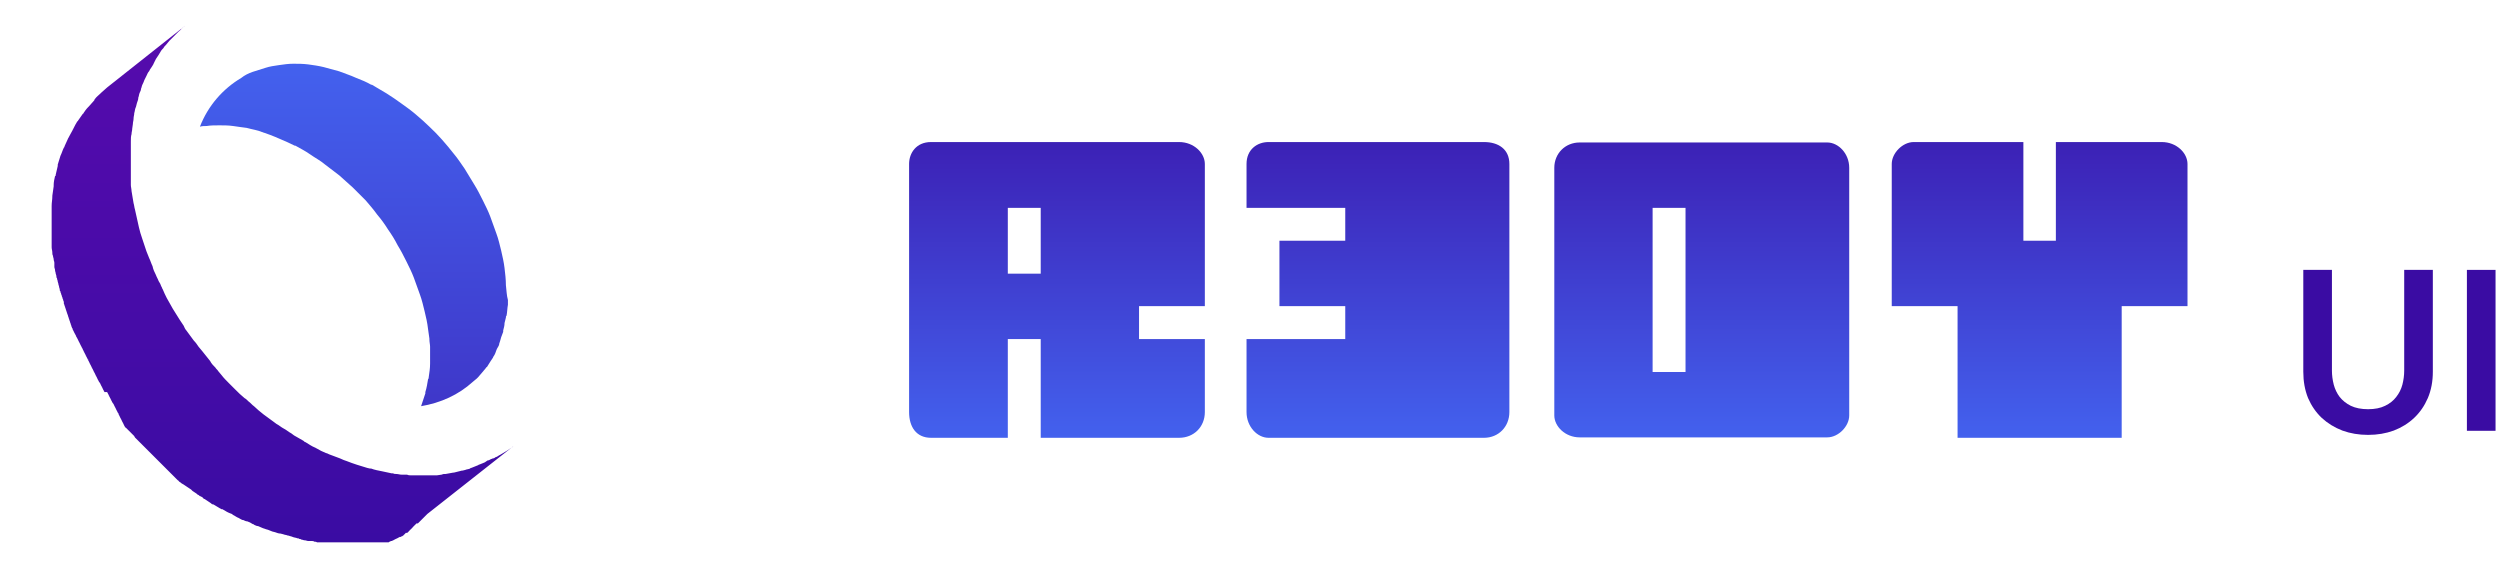
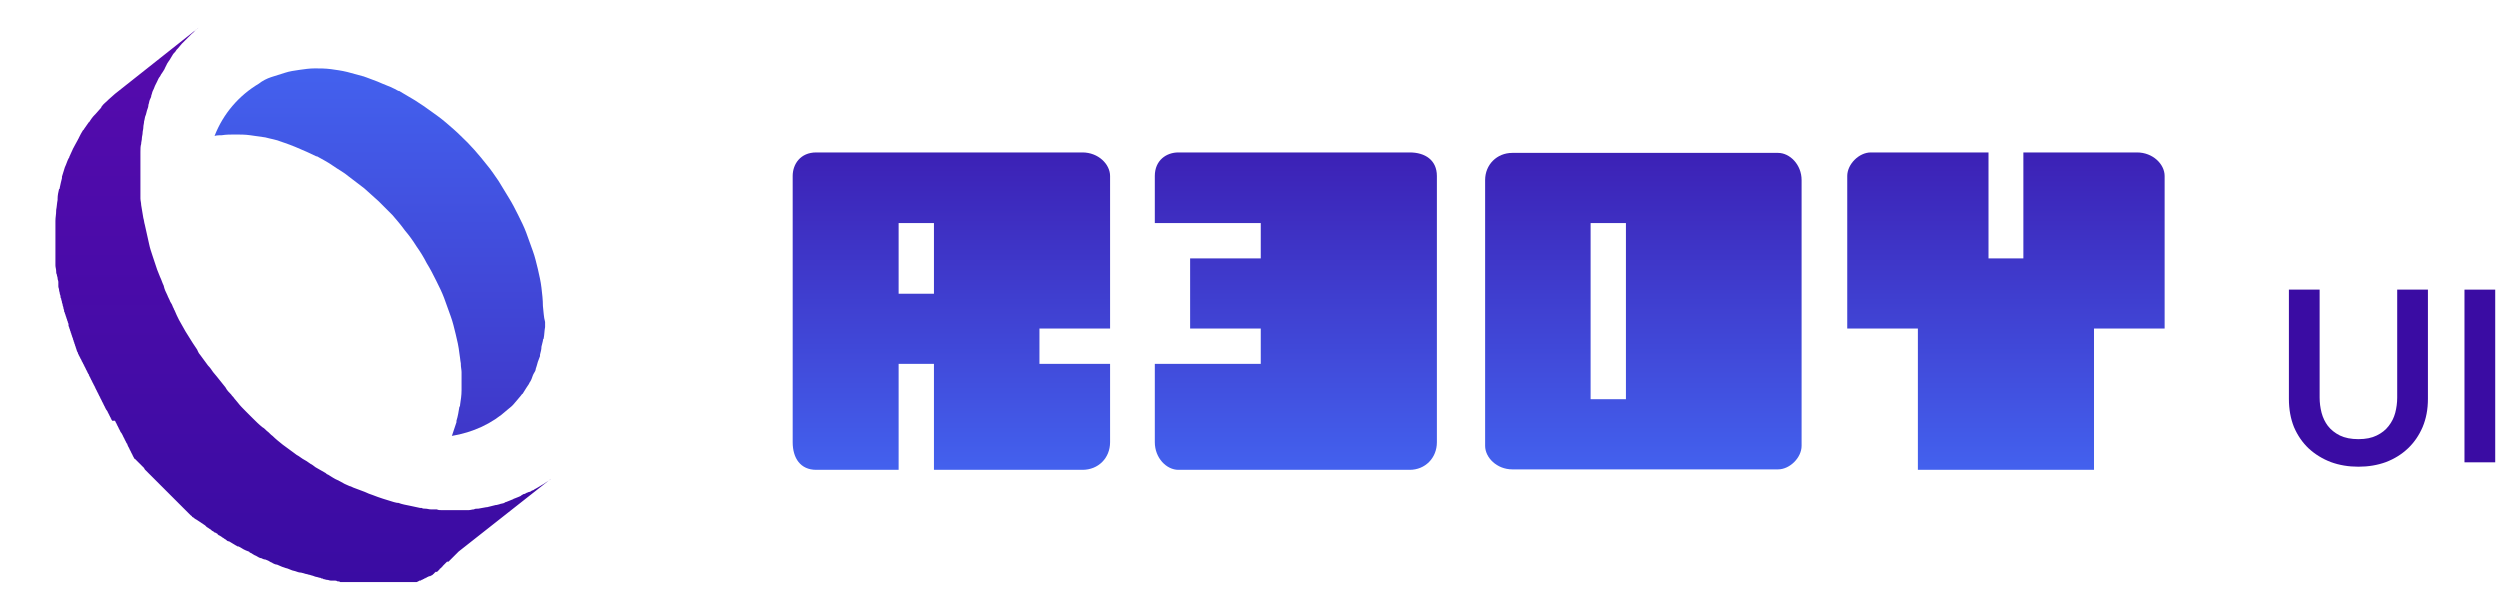
- <svg xmlns="http://www.w3.org/2000/svg" width="176" height="40" viewBox="0 0 176 40" fill="none">
+ <svg xmlns="http://www.w3.org/2000/svg" width="164" height="40" viewBox="0 0 164 40" fill="none">
  <path d="M35.615 20.071C35.615 19.69 35.568 19.261 35.52 18.88C35.472 18.451 35.377 18.07 35.282 17.641C35.186 17.259 35.091 16.83 34.948 16.449C34.805 16.068 34.662 15.639 34.519 15.258C34.376 14.876 34.186 14.495 33.995 14.114C33.804 13.733 33.614 13.351 33.375 12.97C33.137 12.589 32.947 12.255 32.708 11.874C32.47 11.54 32.232 11.159 31.946 10.825C31.421 10.158 30.849 9.491 30.23 8.919C29.944 8.633 29.61 8.347 29.277 8.061C28.943 7.775 28.61 7.537 28.276 7.299C27.942 7.06 27.609 6.822 27.227 6.584C26.894 6.393 26.512 6.155 26.179 5.964C26.179 5.964 26.179 5.964 26.131 5.964C25.798 5.774 25.464 5.631 25.083 5.488C24.988 5.44 24.845 5.392 24.749 5.345C24.511 5.249 24.225 5.154 23.987 5.059C23.939 5.059 23.891 5.011 23.844 5.011C23.51 4.916 23.129 4.82 22.795 4.725C22.414 4.63 22.033 4.582 21.699 4.534C21.318 4.487 20.984 4.487 20.651 4.487C20.317 4.487 19.983 4.534 19.65 4.582C19.316 4.63 18.983 4.677 18.697 4.773C18.411 4.868 18.077 4.963 17.791 5.059C17.505 5.154 17.219 5.297 16.981 5.488C15.694 6.25 14.646 7.442 14.074 8.919C14.217 8.871 14.407 8.871 14.55 8.871C14.836 8.824 15.122 8.824 15.456 8.824C15.742 8.824 16.075 8.824 16.409 8.871C16.742 8.919 17.076 8.967 17.41 9.014C17.743 9.11 18.125 9.157 18.458 9.3C18.506 9.3 18.553 9.348 18.601 9.348C18.887 9.443 19.125 9.539 19.364 9.634C19.459 9.682 19.602 9.729 19.697 9.777C20.031 9.92 20.365 10.063 20.746 10.254C20.746 10.254 20.746 10.254 20.794 10.254C21.127 10.444 21.508 10.635 21.842 10.873C22.176 11.111 22.557 11.302 22.89 11.588C23.224 11.826 23.558 12.112 23.891 12.351C24.225 12.636 24.511 12.922 24.845 13.208C25.13 13.494 25.464 13.828 25.75 14.114C26.036 14.447 26.322 14.781 26.56 15.115C26.846 15.448 27.084 15.782 27.323 16.163C27.561 16.497 27.799 16.878 27.99 17.259C28.228 17.641 28.419 18.022 28.61 18.403C28.8 18.784 28.991 19.166 29.134 19.547C29.277 19.928 29.42 20.357 29.563 20.738C29.706 21.12 29.801 21.549 29.896 21.93C29.992 22.311 30.087 22.74 30.135 23.169C30.182 23.407 30.182 23.598 30.23 23.836V23.884C30.23 24.075 30.278 24.265 30.278 24.408C30.278 24.742 30.278 25.075 30.278 25.409C30.278 25.457 30.278 25.504 30.278 25.6C30.278 25.933 30.23 26.219 30.182 26.553C30.182 26.601 30.182 26.648 30.135 26.696C30.087 26.982 30.039 27.315 29.944 27.601C29.944 27.649 29.944 27.649 29.944 27.697C29.849 27.983 29.753 28.268 29.658 28.555C29.658 28.555 29.658 28.602 29.61 28.602C31.04 28.364 32.279 27.792 33.28 26.886C33.375 26.791 33.471 26.744 33.566 26.648C33.614 26.601 33.614 26.601 33.661 26.553C33.757 26.457 33.852 26.314 33.947 26.219C34.043 26.124 34.09 26.029 34.186 25.933C34.233 25.886 34.233 25.838 34.281 25.838C34.376 25.695 34.424 25.6 34.519 25.457C34.567 25.361 34.662 25.266 34.71 25.171C34.71 25.123 34.758 25.075 34.758 25.075C34.853 24.932 34.901 24.79 34.948 24.646C34.996 24.503 35.091 24.408 35.139 24.265V24.218C35.186 24.075 35.234 23.932 35.282 23.741C35.329 23.598 35.377 23.503 35.425 23.36C35.425 23.312 35.425 23.312 35.425 23.264C35.472 23.074 35.52 22.931 35.52 22.74C35.568 22.597 35.568 22.502 35.615 22.359C35.615 22.311 35.615 22.264 35.663 22.216C35.711 21.978 35.711 21.692 35.758 21.453C35.758 21.406 35.758 21.358 35.758 21.31C35.758 21.263 35.758 21.215 35.758 21.12C35.663 20.786 35.663 20.453 35.615 20.071Z" fill="url(#paint0_linear_65_124)" />
-   <path d="M35.663 31.748C35.568 31.796 35.52 31.843 35.425 31.891C35.329 31.939 35.282 31.986 35.187 32.034C35.139 32.034 35.139 32.081 35.091 32.081C35.044 32.129 34.948 32.177 34.901 32.177C34.853 32.224 34.758 32.272 34.71 32.272C34.662 32.272 34.614 32.32 34.567 32.32C34.472 32.367 34.424 32.415 34.329 32.415C34.281 32.463 34.233 32.463 34.186 32.51C34.138 32.558 34.09 32.558 33.995 32.606C33.9 32.653 33.852 32.653 33.757 32.701C33.709 32.701 33.661 32.749 33.661 32.749C33.566 32.796 33.518 32.796 33.423 32.844C33.328 32.892 33.28 32.892 33.185 32.939C33.137 32.939 33.137 32.939 33.09 32.987C32.994 33.035 32.851 33.035 32.756 33.082C32.708 33.082 32.613 33.13 32.565 33.13H32.518C32.327 33.178 32.136 33.225 31.946 33.273H31.898C31.707 33.321 31.564 33.321 31.374 33.368H31.326C31.231 33.368 31.183 33.368 31.088 33.416C30.992 33.416 30.849 33.464 30.754 33.464C30.706 33.464 30.706 33.464 30.659 33.464C30.564 33.464 30.468 33.464 30.421 33.464C30.325 33.464 30.23 33.464 30.182 33.464C30.135 33.464 30.087 33.464 30.039 33.464C29.944 33.464 29.849 33.464 29.753 33.464C29.706 33.464 29.61 33.464 29.563 33.464C29.515 33.464 29.42 33.464 29.372 33.464C29.277 33.464 29.181 33.464 29.086 33.464C29.038 33.464 28.991 33.464 28.943 33.464C28.848 33.464 28.753 33.464 28.657 33.416C28.562 33.416 28.467 33.416 28.371 33.416C28.324 33.416 28.324 33.416 28.276 33.416C28.133 33.416 28.038 33.368 27.895 33.368C27.799 33.368 27.752 33.368 27.656 33.321C27.656 33.321 27.656 33.321 27.609 33.321C27.609 33.321 27.609 33.321 27.561 33.321C27.323 33.273 27.132 33.225 26.894 33.178C26.655 33.13 26.37 33.082 26.131 32.987C26.131 32.987 26.131 32.987 26.084 32.987C25.988 32.987 25.893 32.939 25.845 32.939C25.369 32.796 24.892 32.653 24.416 32.463C24.273 32.415 24.13 32.367 23.939 32.272C23.796 32.224 23.701 32.177 23.558 32.129C23.415 32.081 23.319 32.034 23.176 31.986C23.081 31.939 22.986 31.891 22.938 31.891C22.7 31.796 22.509 31.7 22.271 31.557C22.223 31.557 22.223 31.509 22.176 31.509C21.937 31.414 21.747 31.271 21.508 31.128C21.461 31.128 21.413 31.081 21.365 31.033C21.127 30.89 20.936 30.795 20.698 30.652C20.651 30.604 20.555 30.556 20.508 30.509C20.317 30.413 20.174 30.27 19.983 30.175C19.793 30.08 19.65 29.937 19.459 29.841C19.411 29.794 19.316 29.746 19.268 29.698C19.03 29.508 18.792 29.365 18.553 29.174C18.315 28.984 18.077 28.793 17.886 28.602C17.743 28.507 17.648 28.364 17.505 28.269C17.41 28.173 17.314 28.078 17.219 28.03C16.981 27.84 16.79 27.649 16.552 27.411C16.409 27.268 16.266 27.125 16.123 26.982C15.932 26.791 15.742 26.601 15.599 26.41C15.503 26.315 15.456 26.219 15.36 26.124C15.313 26.029 15.217 25.981 15.17 25.886C15.027 25.743 14.884 25.6 14.789 25.409C14.598 25.171 14.407 24.933 14.217 24.694C14.121 24.599 14.074 24.504 13.978 24.408C13.883 24.265 13.788 24.122 13.645 23.979C13.454 23.741 13.311 23.503 13.12 23.265C13.025 23.169 12.977 23.026 12.93 22.931C12.835 22.788 12.739 22.645 12.644 22.502C12.501 22.264 12.31 21.978 12.167 21.739C12.024 21.501 11.881 21.215 11.738 20.977C11.643 20.786 11.548 20.596 11.452 20.357C11.405 20.31 11.405 20.214 11.357 20.167C11.309 20.024 11.262 19.928 11.166 19.785C11.119 19.642 11.024 19.5 10.976 19.357C10.88 19.166 10.785 18.975 10.738 18.737C10.642 18.546 10.595 18.356 10.499 18.165C10.452 18.022 10.356 17.831 10.309 17.689C10.213 17.402 10.118 17.117 10.023 16.831C9.927 16.545 9.832 16.259 9.784 16.02C9.689 15.591 9.594 15.163 9.498 14.734C9.451 14.591 9.451 14.448 9.403 14.305C9.355 14.019 9.308 13.733 9.26 13.447C9.26 13.304 9.212 13.161 9.212 13.018C9.212 12.97 9.212 12.923 9.212 12.875C9.212 12.78 9.212 12.732 9.212 12.684C9.212 12.637 9.212 12.589 9.212 12.589C9.212 12.541 9.212 12.494 9.212 12.446C9.212 12.398 9.212 12.303 9.212 12.255C9.212 12.112 9.212 12.017 9.212 11.874C9.212 11.874 9.212 11.874 9.212 11.826C9.212 11.779 9.212 11.731 9.212 11.684C9.212 11.54 9.212 11.35 9.212 11.207C9.212 11.064 9.212 10.921 9.212 10.73C9.212 10.54 9.212 10.349 9.212 10.158C9.212 10.111 9.212 10.015 9.212 9.968C9.212 9.777 9.212 9.586 9.26 9.444C9.26 9.301 9.308 9.205 9.308 9.062C9.308 8.967 9.355 8.824 9.355 8.729C9.355 8.586 9.403 8.49 9.403 8.347C9.403 8.204 9.451 8.109 9.451 7.966C9.498 7.823 9.498 7.68 9.546 7.585C9.594 7.49 9.594 7.394 9.641 7.251C9.689 7.108 9.737 7.013 9.737 6.87C9.784 6.775 9.784 6.632 9.832 6.536C9.88 6.441 9.927 6.346 9.927 6.25C9.975 6.155 9.975 6.06 10.023 5.964C10.07 5.869 10.118 5.774 10.166 5.631C10.213 5.535 10.261 5.44 10.309 5.345C10.356 5.25 10.404 5.107 10.499 5.011C10.547 4.916 10.595 4.821 10.642 4.773C10.69 4.678 10.785 4.582 10.833 4.439C10.88 4.344 10.928 4.249 10.976 4.153C11.024 4.058 11.119 3.963 11.166 3.867C11.214 3.772 11.262 3.724 11.309 3.629C11.357 3.534 11.452 3.439 11.5 3.391C11.548 3.296 11.595 3.248 11.691 3.153C11.786 3.057 11.834 2.962 11.929 2.867C11.977 2.819 12.072 2.724 12.12 2.676C12.215 2.581 12.263 2.533 12.358 2.438C12.406 2.39 12.501 2.295 12.549 2.247C12.644 2.152 12.739 2.104 12.787 2.009C12.882 1.961 12.93 1.866 13.025 1.818L7.544 6.155C7.401 6.298 7.258 6.393 7.115 6.536L7.068 6.584C6.925 6.727 6.782 6.822 6.687 6.965C6.687 6.965 6.639 7.013 6.639 7.061C6.496 7.204 6.401 7.347 6.258 7.49L6.21 7.537C6.067 7.68 5.972 7.823 5.876 7.966C5.876 7.966 5.876 8.014 5.829 8.014C5.733 8.157 5.59 8.347 5.495 8.49C5.495 8.49 5.495 8.538 5.447 8.538C5.352 8.681 5.257 8.872 5.161 9.062C5.161 9.11 5.114 9.11 5.114 9.158C5.018 9.348 4.923 9.491 4.828 9.682C4.828 9.729 4.78 9.729 4.78 9.777C4.685 9.968 4.637 10.111 4.542 10.301C4.542 10.349 4.542 10.349 4.494 10.397C4.399 10.587 4.351 10.778 4.256 10.969C4.208 11.159 4.113 11.398 4.065 11.588C4.065 11.636 4.065 11.636 4.065 11.684C4.018 11.874 3.97 12.065 3.922 12.303C3.922 12.351 3.922 12.398 3.875 12.398C3.827 12.589 3.779 12.827 3.779 13.018C3.779 13.066 3.779 13.066 3.779 13.113C3.732 13.351 3.732 13.542 3.684 13.78V13.828C3.684 14.066 3.636 14.257 3.636 14.495V14.543C3.636 14.781 3.636 15.02 3.636 15.258C3.636 15.306 3.636 15.353 3.636 15.353C3.636 15.591 3.636 15.83 3.636 16.068V16.116C3.636 16.163 3.636 16.163 3.636 16.211C3.636 16.306 3.636 16.449 3.636 16.545C3.636 16.592 3.636 16.64 3.636 16.64C3.636 16.688 3.636 16.688 3.636 16.735C3.636 16.783 3.636 16.831 3.636 16.878C3.636 16.926 3.636 16.974 3.636 17.021C3.636 17.069 3.636 17.117 3.636 17.212C3.636 17.26 3.636 17.307 3.636 17.355V17.402C3.636 17.546 3.684 17.641 3.684 17.784C3.684 17.879 3.684 17.927 3.732 18.022C3.732 18.117 3.779 18.165 3.779 18.26C3.779 18.356 3.827 18.403 3.827 18.499C3.827 18.546 3.827 18.594 3.827 18.642C3.827 18.642 3.827 18.642 3.827 18.689C3.827 18.737 3.827 18.737 3.827 18.785C3.827 18.88 3.875 18.928 3.875 19.023C3.875 19.118 3.922 19.166 3.922 19.261C3.922 19.309 3.97 19.357 3.97 19.452C3.97 19.5 3.97 19.547 4.018 19.595C4.018 19.595 4.018 19.595 4.018 19.642C4.018 19.69 4.065 19.738 4.065 19.833C4.065 19.881 4.113 19.928 4.113 20.024C4.113 20.071 4.161 20.119 4.161 20.214C4.161 20.262 4.208 20.31 4.208 20.405C4.208 20.453 4.208 20.5 4.256 20.5V20.548C4.256 20.596 4.304 20.643 4.304 20.691C4.304 20.739 4.351 20.786 4.351 20.834C4.351 20.882 4.399 20.929 4.399 20.977C4.399 21.025 4.447 21.072 4.447 21.12C4.447 21.168 4.494 21.215 4.494 21.263V21.311V21.358C4.494 21.406 4.542 21.453 4.542 21.501C4.542 21.549 4.59 21.596 4.59 21.644C4.59 21.692 4.637 21.739 4.637 21.787C4.637 21.835 4.685 21.883 4.685 21.93C4.685 21.978 4.732 22.025 4.732 22.073C4.732 22.121 4.732 22.121 4.78 22.168V22.216C4.78 22.264 4.828 22.311 4.828 22.359C4.828 22.407 4.875 22.454 4.875 22.502C4.875 22.55 4.923 22.597 4.923 22.645C4.923 22.693 4.971 22.74 4.971 22.788C4.971 22.836 5.018 22.883 5.018 22.931C5.018 22.979 5.066 23.026 5.066 23.074C5.066 23.074 5.066 23.122 5.114 23.122V23.169C5.114 23.217 5.161 23.265 5.161 23.265C5.161 23.312 5.209 23.36 5.209 23.36C5.209 23.407 5.257 23.455 5.257 23.455C5.257 23.503 5.304 23.55 5.304 23.55L5.352 23.646C5.352 23.694 5.4 23.741 5.4 23.741C5.4 23.789 5.447 23.789 5.447 23.837C5.447 23.884 5.495 23.884 5.495 23.932C5.495 23.979 5.543 23.979 5.543 24.027C5.543 24.075 5.59 24.075 5.59 24.122C5.59 24.17 5.638 24.17 5.638 24.218C5.638 24.265 5.686 24.265 5.686 24.313C5.686 24.361 5.733 24.361 5.733 24.408C5.733 24.456 5.781 24.456 5.781 24.504C5.781 24.504 5.781 24.551 5.829 24.551V24.599C5.829 24.647 5.876 24.647 5.876 24.694C5.876 24.742 5.924 24.742 5.924 24.79C5.924 24.837 5.972 24.837 5.972 24.885C5.972 24.933 6.019 24.933 6.019 24.98C6.019 25.028 6.067 25.028 6.067 25.076C6.067 25.123 6.115 25.123 6.115 25.171C6.115 25.219 6.162 25.219 6.162 25.266C6.162 25.266 6.162 25.314 6.21 25.314C6.21 25.314 6.21 25.314 6.21 25.361C6.21 25.409 6.258 25.409 6.258 25.457C6.258 25.505 6.305 25.505 6.305 25.552C6.305 25.6 6.353 25.6 6.353 25.648C6.353 25.695 6.401 25.695 6.401 25.743C6.401 25.791 6.448 25.791 6.448 25.838C6.448 25.886 6.496 25.886 6.496 25.933C6.496 25.981 6.544 25.981 6.544 26.029C6.544 26.076 6.591 26.076 6.591 26.124C6.591 26.172 6.639 26.172 6.639 26.219C6.639 26.267 6.687 26.267 6.687 26.315C6.687 26.362 6.734 26.362 6.734 26.41C6.734 26.458 6.782 26.458 6.782 26.505C6.782 26.553 6.829 26.553 6.829 26.601C6.829 26.648 6.877 26.648 6.877 26.696C6.877 26.744 6.925 26.744 6.925 26.791C6.925 26.839 6.972 26.839 6.972 26.887L7.02 26.934C7.02 26.982 7.068 26.982 7.068 27.03C7.068 27.077 7.115 27.077 7.115 27.125C7.115 27.173 7.163 27.173 7.163 27.22C7.163 27.268 7.211 27.268 7.211 27.316C7.211 27.363 7.258 27.363 7.258 27.411C7.258 27.459 7.306 27.459 7.306 27.506C7.306 27.554 7.354 27.554 7.354 27.602C7.544 27.602 7.544 27.602 7.544 27.602C7.544 27.649 7.592 27.649 7.592 27.697C7.592 27.744 7.64 27.744 7.64 27.792C7.64 27.84 7.687 27.84 7.687 27.887C7.687 27.935 7.735 27.935 7.735 27.983C7.735 28.03 7.783 28.03 7.783 28.078C7.783 28.126 7.83 28.126 7.83 28.173C7.83 28.221 7.878 28.221 7.878 28.269C7.878 28.316 7.926 28.316 7.926 28.364L7.973 28.412C7.973 28.459 8.021 28.459 8.021 28.507C8.021 28.555 8.069 28.555 8.069 28.602C8.069 28.65 8.116 28.65 8.116 28.698C8.116 28.745 8.164 28.745 8.164 28.793C8.164 28.841 8.212 28.841 8.212 28.888C8.212 28.936 8.259 28.936 8.259 28.984C8.259 29.031 8.307 29.031 8.307 29.079L8.355 29.127C8.355 29.127 8.355 29.127 8.355 29.174C8.355 29.222 8.402 29.222 8.402 29.27C8.402 29.317 8.45 29.317 8.45 29.365C8.45 29.413 8.498 29.413 8.498 29.46C8.498 29.508 8.545 29.508 8.545 29.555C8.545 29.603 8.593 29.603 8.593 29.651C8.593 29.698 8.641 29.698 8.641 29.746C8.641 29.794 8.688 29.794 8.688 29.841C8.688 29.889 8.736 29.889 8.736 29.937C8.736 29.984 8.784 29.984 8.784 30.032C8.784 30.08 8.831 30.08 8.879 30.127C8.926 30.175 8.926 30.175 8.974 30.223C9.022 30.27 9.022 30.27 9.069 30.318C9.117 30.366 9.117 30.366 9.165 30.413C9.212 30.461 9.212 30.461 9.26 30.509C9.308 30.556 9.308 30.556 9.355 30.604C9.403 30.652 9.403 30.652 9.451 30.699C9.451 30.747 9.498 30.747 9.498 30.795C9.546 30.842 9.546 30.842 9.594 30.89C9.641 30.938 9.641 30.938 9.689 30.985C9.737 31.033 9.737 31.033 9.784 31.081C9.832 31.128 9.832 31.128 9.88 31.176C9.927 31.224 9.927 31.224 9.975 31.271C10.023 31.319 10.023 31.319 10.07 31.367L10.118 31.414C10.166 31.462 10.166 31.462 10.213 31.509C10.261 31.557 10.261 31.557 10.309 31.605C10.356 31.652 10.356 31.652 10.404 31.7C10.452 31.748 10.452 31.748 10.499 31.796C10.547 31.843 10.547 31.843 10.595 31.891C10.642 31.939 10.642 31.939 10.69 31.986C10.738 32.034 10.738 32.034 10.785 32.081C10.785 32.081 10.785 32.081 10.833 32.129L10.88 32.177C10.928 32.224 10.928 32.224 10.976 32.272C11.024 32.32 11.024 32.32 11.071 32.367C11.119 32.415 11.119 32.415 11.166 32.463C11.214 32.51 11.214 32.51 11.262 32.558C11.309 32.606 11.309 32.606 11.357 32.653C11.405 32.701 11.405 32.701 11.452 32.749L11.5 32.796L11.548 32.844C11.595 32.892 11.595 32.892 11.643 32.939C11.691 32.987 11.691 32.987 11.738 33.035C11.786 33.082 11.786 33.082 11.834 33.13C11.881 33.178 11.881 33.178 11.929 33.225C11.977 33.273 11.977 33.273 12.024 33.321C12.072 33.368 12.072 33.368 12.12 33.416C12.167 33.464 12.167 33.464 12.215 33.511C12.263 33.559 12.263 33.559 12.31 33.606C12.358 33.654 12.358 33.654 12.406 33.702C12.453 33.749 12.453 33.749 12.501 33.797C12.549 33.845 12.596 33.845 12.596 33.892C12.644 33.94 12.691 33.94 12.739 33.988C12.739 33.988 12.739 33.988 12.787 34.035C12.835 34.035 12.835 34.083 12.882 34.083C12.93 34.131 12.977 34.131 13.025 34.178C13.073 34.226 13.12 34.226 13.168 34.274C13.216 34.321 13.263 34.321 13.311 34.369C13.359 34.417 13.406 34.417 13.454 34.464C13.502 34.512 13.502 34.512 13.549 34.56C13.597 34.607 13.645 34.607 13.692 34.655C13.74 34.703 13.788 34.703 13.835 34.75C13.883 34.798 13.931 34.846 13.978 34.846C14.026 34.893 14.074 34.941 14.121 34.941C14.169 34.941 14.169 34.989 14.217 34.989C14.217 34.989 14.264 34.989 14.264 35.036C14.312 35.084 14.36 35.132 14.407 35.132C14.455 35.179 14.503 35.179 14.55 35.227C14.598 35.275 14.646 35.275 14.693 35.322C14.741 35.37 14.789 35.37 14.836 35.417C14.884 35.465 14.931 35.513 15.027 35.513C15.122 35.56 15.17 35.608 15.265 35.656C15.36 35.703 15.408 35.751 15.503 35.799C15.551 35.799 15.551 35.846 15.599 35.846C15.599 35.846 15.599 35.846 15.646 35.846C15.694 35.846 15.694 35.894 15.742 35.894C15.837 35.942 15.885 35.989 15.98 36.037C16.075 36.085 16.171 36.132 16.314 36.18C16.314 36.18 16.361 36.18 16.361 36.228C16.409 36.228 16.409 36.275 16.457 36.275C16.552 36.323 16.599 36.371 16.695 36.418C16.838 36.466 16.933 36.561 17.076 36.609H17.124C17.219 36.657 17.314 36.704 17.41 36.704C17.553 36.752 17.648 36.8 17.791 36.895C17.839 36.895 17.839 36.895 17.886 36.943C17.982 36.99 18.077 37.038 18.172 37.038C18.315 37.086 18.458 37.181 18.649 37.229C18.744 37.276 18.84 37.276 18.935 37.324C19.03 37.372 19.078 37.372 19.173 37.419C19.221 37.419 19.316 37.467 19.364 37.467C19.507 37.514 19.602 37.562 19.745 37.562C19.793 37.562 19.888 37.61 19.936 37.61C20.031 37.657 20.174 37.657 20.269 37.705C20.269 37.705 20.269 37.705 20.317 37.705C20.412 37.753 20.508 37.753 20.603 37.8C20.698 37.848 20.841 37.848 20.936 37.896C20.984 37.896 21.032 37.896 21.079 37.944C21.127 37.944 21.175 37.944 21.222 37.991C21.318 37.991 21.365 38.039 21.461 38.039C21.556 38.039 21.604 38.086 21.699 38.086C21.747 38.086 21.747 38.086 21.794 38.086C21.794 38.086 21.794 38.086 21.842 38.086C21.89 38.086 21.89 38.086 21.937 38.086C21.985 38.086 22.08 38.086 22.128 38.134C22.176 38.134 22.271 38.134 22.319 38.182C22.366 38.182 22.414 38.182 22.462 38.182C22.509 38.182 22.557 38.182 22.605 38.182C22.652 38.182 22.7 38.182 22.747 38.182C22.795 38.182 22.843 38.182 22.89 38.182C22.938 38.182 22.986 38.182 23.034 38.182C23.034 38.182 23.034 38.182 23.081 38.182C23.129 38.182 23.176 38.182 23.176 38.182C23.224 38.182 23.272 38.182 23.319 38.182C23.367 38.182 23.415 38.182 23.462 38.182C23.51 38.182 23.558 38.182 23.605 38.182C23.653 38.182 23.653 38.182 23.701 38.182C23.748 38.182 23.796 38.182 23.844 38.182C23.891 38.182 23.939 38.182 23.987 38.182C24.034 38.182 24.082 38.182 24.13 38.182C24.177 38.182 24.225 38.182 24.273 38.182C24.32 38.182 24.368 38.182 24.416 38.182C24.463 38.182 24.463 38.182 24.511 38.182C24.558 38.182 24.606 38.182 24.654 38.182C24.701 38.182 24.749 38.182 24.749 38.182C24.797 38.182 24.797 38.182 24.845 38.182C24.892 38.182 24.892 38.182 24.94 38.182C24.988 38.182 24.988 38.182 25.035 38.182C25.083 38.182 25.083 38.182 25.131 38.182C25.178 38.182 25.178 38.182 25.226 38.182C25.273 38.182 25.273 38.182 25.321 38.182C25.369 38.182 25.369 38.182 25.416 38.182C25.464 38.182 25.464 38.182 25.512 38.182C25.559 38.182 25.559 38.182 25.607 38.182C25.655 38.182 25.655 38.182 25.702 38.182C25.75 38.182 25.75 38.182 25.798 38.182C25.845 38.182 25.845 38.182 25.893 38.182C25.941 38.182 25.941 38.182 25.988 38.182C26.036 38.182 26.036 38.182 26.084 38.182C26.131 38.182 26.131 38.182 26.179 38.182C26.179 38.182 26.179 38.182 26.227 38.182H26.274C26.322 38.182 26.322 38.182 26.37 38.182C26.417 38.182 26.417 38.182 26.465 38.182C26.513 38.182 26.513 38.182 26.56 38.182C26.608 38.182 26.608 38.182 26.655 38.182C26.703 38.182 26.703 38.182 26.751 38.182C26.799 38.182 26.799 38.182 26.846 38.182C26.894 38.182 26.894 38.182 26.942 38.182C26.989 38.182 26.989 38.182 27.037 38.182C27.084 38.182 27.084 38.182 27.132 38.182C27.18 38.182 27.18 38.182 27.227 38.182C27.275 38.182 27.275 38.182 27.323 38.182C27.37 38.182 27.37 38.182 27.418 38.134C27.466 38.134 27.466 38.134 27.513 38.086H27.561C27.609 38.086 27.609 38.086 27.656 38.039C27.704 38.039 27.704 38.039 27.752 37.991C27.799 37.991 27.799 37.991 27.847 37.944C27.895 37.944 27.895 37.944 27.942 37.896C27.99 37.896 27.99 37.896 28.038 37.848C28.085 37.848 28.085 37.848 28.133 37.8H28.181C28.228 37.8 28.228 37.8 28.276 37.753C28.324 37.753 28.324 37.753 28.371 37.705C28.371 37.705 28.419 37.705 28.419 37.657C28.419 37.657 28.467 37.657 28.467 37.61C28.467 37.61 28.514 37.61 28.514 37.562C28.514 37.562 28.562 37.562 28.562 37.514H28.61C28.61 37.514 28.61 37.514 28.657 37.514C28.657 37.514 28.705 37.514 28.705 37.467C28.705 37.467 28.753 37.467 28.753 37.419C28.753 37.419 28.8 37.419 28.8 37.372C28.8 37.372 28.848 37.372 28.848 37.324C28.848 37.276 28.895 37.324 28.895 37.276C28.895 37.276 28.943 37.276 28.943 37.229C28.943 37.229 28.991 37.229 28.991 37.181C28.991 37.181 29.038 37.181 29.038 37.133L29.086 37.086L29.134 37.038L29.181 36.99L29.229 36.943L29.277 36.895L29.324 36.847C29.324 36.847 29.324 36.847 29.372 36.847C29.372 36.847 29.372 36.847 29.42 36.847L29.467 36.8L29.515 36.752L29.563 36.704L29.61 36.657L29.658 36.609L29.706 36.561L29.753 36.514L29.801 36.466L29.849 36.418L29.896 36.371L29.944 36.323L29.992 36.275L30.039 36.228L30.087 36.18L36.14 31.414L36.092 31.462C35.949 31.557 35.806 31.652 35.663 31.748Z" fill="url(#paint1_linear_65_124)" />
-   <path d="M84.821 21.554H80.188V23.871H84.821V29.009C84.821 30.049 84.049 30.821 83.009 30.821H73.267V23.871H70.95V30.821H65.544C64.505 30.821 64 30.049 64 29.009V11.544C64 10.772 64.505 10 65.544 10H83.009C84.049 10 84.821 10.772 84.821 11.544V21.554ZM73.267 19.267V14.633H70.95V19.267H73.267Z" fill="url(#paint2_linear_65_124)" />
-   <path d="M89.3 30.821C88.528 30.821 87.756 30.049 87.756 29.009V23.871H90.072H94.706V21.554H90.072V16.95H94.706V14.633H87.756V11.544C87.756 10.505 88.528 10 89.3 10H104.478C105.488 10 106.26 10.505 106.26 11.544V29.009C106.26 30.049 105.488 30.821 104.478 30.821H89.3Z" fill="url(#paint3_linear_65_124)" />
-   <path d="M128.641 10.03C129.413 10.03 130.185 10.802 130.185 11.812V29.247C130.185 30.019 129.413 30.791 128.641 30.791H111.206C110.196 30.791 109.423 30.019 109.423 29.247V11.812C109.423 10.802 110.196 10.03 111.206 10.03H128.641ZM118.661 26.188V14.633H116.344V26.188H118.661Z" fill="url(#paint4_linear_65_124)" />
-   <path d="M154 21.554H149.367V30.821H137.813V21.554H133.179V11.544C133.179 10.772 133.951 10 134.724 10H142.446V16.95H144.733V10H152.188C153.228 10 154 10.772 154 11.544V21.554Z" fill="url(#paint5_linear_65_124)" />
-   <path d="M171.272 26.168C171.272 26.851 171.155 27.469 170.92 28.024C170.685 28.568 170.365 29.032 169.96 29.416C169.555 29.8 169.075 30.099 168.52 30.312C167.965 30.515 167.363 30.616 166.712 30.616C166.061 30.616 165.459 30.515 164.904 30.312C164.349 30.099 163.864 29.8 163.448 29.416C163.043 29.032 162.723 28.568 162.488 28.024C162.264 27.469 162.152 26.851 162.152 26.168V19H164.168V26.088C164.168 26.419 164.211 26.749 164.296 27.08C164.381 27.4 164.52 27.688 164.712 27.944C164.915 28.2 165.176 28.408 165.496 28.568C165.827 28.728 166.232 28.808 166.712 28.808C167.192 28.808 167.592 28.728 167.912 28.568C168.243 28.408 168.504 28.2 168.696 27.944C168.899 27.688 169.043 27.4 169.128 27.08C169.213 26.749 169.256 26.419 169.256 26.088V19H171.272V26.168Z" fill="#3A0CA3" />
-   <path d="M173.67 19H175.686V30.328H173.67V19Z" fill="#3A0CA3" />
+   <path d="M35.663 31.748C35.568 31.796 35.52 31.843 35.425 31.891C35.329 31.939 35.282 31.986 35.187 32.034C35.139 32.034 35.139 32.081 35.091 32.081C35.044 32.129 34.948 32.177 34.901 32.177C34.853 32.224 34.758 32.272 34.71 32.272C34.662 32.272 34.614 32.32 34.567 32.32C34.472 32.367 34.424 32.415 34.329 32.415C34.281 32.463 34.233 32.463 34.186 32.51C34.138 32.558 34.09 32.558 33.995 32.606C33.9 32.653 33.852 32.653 33.757 32.701C33.709 32.701 33.661 32.749 33.661 32.749C33.566 32.796 33.518 32.796 33.423 32.844C33.328 32.892 33.28 32.892 33.185 32.939C33.137 32.939 33.137 32.939 33.09 32.987C32.994 33.035 32.851 33.035 32.756 33.082C32.708 33.082 32.613 33.13 32.565 33.13H32.518C32.327 33.178 32.136 33.225 31.946 33.273H31.898C31.707 33.321 31.564 33.321 31.374 33.368H31.326C31.231 33.368 31.183 33.368 31.088 33.416C30.992 33.416 30.849 33.464 30.754 33.464C30.706 33.464 30.706 33.464 30.659 33.464C30.564 33.464 30.468 33.464 30.421 33.464C30.325 33.464 30.23 33.464 30.182 33.464C30.135 33.464 30.087 33.464 30.039 33.464C29.944 33.464 29.849 33.464 29.753 33.464C29.706 33.464 29.61 33.464 29.563 33.464C29.515 33.464 29.42 33.464 29.372 33.464C29.277 33.464 29.181 33.464 29.086 33.464C29.038 33.464 28.991 33.464 28.943 33.464C28.848 33.464 28.753 33.464 28.657 33.416C28.562 33.416 28.467 33.416 28.371 33.416C28.324 33.416 28.324 33.416 28.276 33.416C28.133 33.416 28.038 33.368 27.895 33.368C27.799 33.368 27.752 33.368 27.656 33.321C27.656 33.321 27.656 33.321 27.609 33.321C27.609 33.321 27.609 33.321 27.561 33.321C27.323 33.273 27.132 33.225 26.894 33.178C26.655 33.13 26.37 33.082 26.131 32.987C26.131 32.987 26.131 32.987 26.084 32.987C25.988 32.987 25.893 32.939 25.845 32.939C25.369 32.796 24.892 32.653 24.416 32.463C24.273 32.415 24.13 32.367 23.939 32.272C23.796 32.224 23.701 32.177 23.558 32.129C23.415 32.081 23.319 32.034 23.176 31.986C23.081 31.939 22.986 31.891 22.938 31.891C22.7 31.796 22.509 31.7 22.271 31.557C22.223 31.557 22.223 31.509 22.176 31.509C21.937 31.414 21.747 31.271 21.508 31.128C21.461 31.128 21.413 31.081 21.365 31.033C21.127 30.89 20.936 30.795 20.698 30.652C20.651 30.604 20.555 30.556 20.508 30.509C20.317 30.413 20.174 30.27 19.983 30.175C19.793 30.08 19.65 29.937 19.459 29.841C19.411 29.794 19.316 29.746 19.268 29.698C19.03 29.508 18.792 29.365 18.553 29.174C18.315 28.984 18.077 28.793 17.886 28.602C17.743 28.507 17.648 28.364 17.505 28.269C17.41 28.173 17.314 28.078 17.219 28.03C16.981 27.84 16.79 27.649 16.552 27.411C16.409 27.268 16.266 27.125 16.123 26.982C15.932 26.791 15.742 26.601 15.599 26.41C15.503 26.315 15.456 26.219 15.36 26.124C15.313 26.029 15.217 25.981 15.17 25.886C15.027 25.743 14.884 25.6 14.789 25.409C14.598 25.171 14.407 24.933 14.217 24.694C14.121 24.599 14.074 24.504 13.978 24.408C13.883 24.265 13.788 24.122 13.645 23.979C13.454 23.741 13.311 23.503 13.12 23.265C13.025 23.169 12.977 23.026 12.93 22.931C12.835 22.788 12.739 22.645 12.644 22.502C12.501 22.264 12.31 21.978 12.167 21.739C12.024 21.501 11.881 21.215 11.738 20.977C11.643 20.786 11.548 20.596 11.452 20.357C11.405 20.31 11.405 20.214 11.357 20.167C11.309 20.024 11.262 19.928 11.166 19.785C11.119 19.642 11.024 19.5 10.976 19.357C10.88 19.166 10.785 18.975 10.738 18.737C10.642 18.546 10.595 18.356 10.499 18.165C10.452 18.022 10.356 17.831 10.309 17.689C10.213 17.402 10.118 17.117 10.023 16.831C9.927 16.545 9.832 16.259 9.784 16.02C9.689 15.591 9.594 15.163 9.498 14.734C9.451 14.591 9.451 14.448 9.403 14.305C9.355 14.019 9.308 13.733 9.26 13.447C9.26 13.304 9.212 13.161 9.212 13.018C9.212 12.97 9.212 12.923 9.212 12.875C9.212 12.78 9.212 12.732 9.212 12.684C9.212 12.637 9.212 12.589 9.212 12.589C9.212 12.541 9.212 12.494 9.212 12.446C9.212 12.398 9.212 12.303 9.212 12.255C9.212 12.112 9.212 12.017 9.212 11.874C9.212 11.874 9.212 11.874 9.212 11.826C9.212 11.779 9.212 11.731 9.212 11.684C9.212 11.54 9.212 11.35 9.212 11.207C9.212 11.064 9.212 10.921 9.212 10.73C9.212 10.54 9.212 10.349 9.212 10.158C9.212 10.111 9.212 10.015 9.212 9.968C9.212 9.777 9.212 9.586 9.26 9.444C9.26 9.301 9.308 9.205 9.308 9.062C9.308 8.967 9.355 8.824 9.355 8.729C9.355 8.586 9.403 8.49 9.403 8.347C9.403 8.204 9.451 8.109 9.451 7.966C9.498 7.823 9.498 7.68 9.546 7.585C9.594 7.49 9.594 7.394 9.641 7.251C9.689 7.108 9.737 7.013 9.737 6.87C9.784 6.775 9.784 6.632 9.832 6.536C9.88 6.441 9.927 6.346 9.927 6.25C9.975 6.155 9.975 6.06 10.023 5.964C10.07 5.869 10.118 5.774 10.166 5.631C10.213 5.535 10.261 5.44 10.309 5.345C10.356 5.25 10.404 5.107 10.499 5.011C10.547 4.916 10.595 4.821 10.642 4.773C10.69 4.678 10.785 4.582 10.833 4.439C10.88 4.344 10.928 4.249 10.976 4.153C11.024 4.058 11.119 3.963 11.166 3.867C11.214 3.772 11.262 3.724 11.309 3.629C11.357 3.534 11.452 3.439 11.5 3.391C11.548 3.296 11.595 3.248 11.691 3.153C11.786 3.057 11.834 2.962 11.929 2.867C11.977 2.819 12.072 2.724 12.12 2.676C12.215 2.581 12.263 2.533 12.358 2.438C12.406 2.39 12.501 2.295 12.549 2.247C12.644 2.152 12.739 2.104 12.787 2.009C12.882 1.961 12.93 1.866 13.025 1.818L7.544 6.155C7.401 6.298 7.258 6.393 7.115 6.536L7.068 6.584C6.925 6.727 6.782 6.822 6.687 6.965C6.687 6.965 6.639 7.013 6.639 7.061C6.496 7.204 6.401 7.347 6.258 7.49L6.21 7.537C6.067 7.68 5.972 7.823 5.876 7.966C5.876 7.966 5.876 8.014 5.829 8.014C5.733 8.157 5.59 8.347 5.495 8.49C5.495 8.49 5.495 8.538 5.447 8.538C5.352 8.681 5.257 8.872 5.161 9.062C5.161 9.11 5.114 9.11 5.114 9.158C5.018 9.348 4.923 9.491 4.828 9.682C4.828 9.729 4.78 9.729 4.78 9.777C4.685 9.968 4.637 10.111 4.542 10.301C4.542 10.349 4.542 10.349 4.494 10.397C4.399 10.587 4.351 10.778 4.256 10.969C4.208 11.159 4.113 11.398 4.065 11.588C4.065 11.636 4.065 11.636 4.065 11.684C4.018 11.874 3.97 12.065 3.922 12.303C3.922 12.351 3.922 12.398 3.875 12.398C3.827 12.589 3.779 12.827 3.779 13.018C3.779 13.066 3.779 13.066 3.779 13.113C3.732 13.351 3.732 13.542 3.684 13.78V13.828C3.684 14.066 3.636 14.257 3.636 14.495V14.543C3.636 14.781 3.636 15.02 3.636 15.258C3.636 15.306 3.636 15.353 3.636 15.353C3.636 15.591 3.636 15.83 3.636 16.068V16.116C3.636 16.163 3.636 16.163 3.636 16.211C3.636 16.306 3.636 16.449 3.636 16.545C3.636 16.592 3.636 16.64 3.636 16.64C3.636 16.688 3.636 16.688 3.636 16.735C3.636 16.783 3.636 16.831 3.636 16.878C3.636 16.926 3.636 16.974 3.636 17.021C3.636 17.069 3.636 17.117 3.636 17.212C3.636 17.26 3.636 17.307 3.636 17.355V17.402C3.636 17.546 3.684 17.641 3.684 17.784C3.684 17.879 3.684 17.927 3.732 18.022C3.732 18.117 3.779 18.165 3.779 18.26C3.779 18.356 3.827 18.403 3.827 18.499C3.827 18.546 3.827 18.594 3.827 18.642C3.827 18.642 3.827 18.642 3.827 18.689C3.827 18.737 3.827 18.737 3.827 18.785C3.827 18.88 3.875 18.928 3.875 19.023C3.875 19.118 3.922 19.166 3.922 19.261C3.922 19.309 3.97 19.357 3.97 19.452C3.97 19.5 3.97 19.547 4.018 19.595C4.018 19.595 4.018 19.595 4.018 19.642C4.018 19.69 4.065 19.738 4.065 19.833C4.065 19.881 4.113 19.928 4.113 20.024C4.113 20.071 4.161 20.119 4.161 20.214C4.161 20.262 4.208 20.31 4.208 20.405C4.208 20.453 4.208 20.5 4.256 20.5V20.548C4.256 20.596 4.304 20.643 4.304 20.691C4.304 20.739 4.351 20.786 4.351 20.834C4.351 20.882 4.399 20.929 4.399 20.977C4.399 21.025 4.447 21.072 4.447 21.12C4.447 21.168 4.494 21.215 4.494 21.263V21.311V21.358C4.494 21.406 4.542 21.453 4.542 21.501C4.542 21.549 4.59 21.596 4.59 21.644C4.59 21.692 4.637 21.739 4.637 21.787C4.637 21.835 4.685 21.883 4.685 21.93C4.685 21.978 4.732 22.025 4.732 22.073C4.732 22.121 4.732 22.121 4.78 22.168V22.216C4.78 22.264 4.828 22.311 4.828 22.359C4.828 22.407 4.875 22.454 4.875 22.502C4.875 22.55 4.923 22.597 4.923 22.645C4.923 22.693 4.971 22.74 4.971 22.788C4.971 22.836 5.018 22.883 5.018 22.931C5.018 22.979 5.066 23.026 5.066 23.074C5.066 23.074 5.066 23.122 5.114 23.122V23.169C5.114 23.217 5.161 23.265 5.161 23.265C5.161 23.312 5.209 23.36 5.209 23.36C5.209 23.407 5.257 23.455 5.257 23.455C5.257 23.503 5.304 23.55 5.304 23.55L5.352 23.646C5.352 23.694 5.4 23.741 5.4 23.741C5.4 23.789 5.447 23.789 5.447 23.837C5.447 23.884 5.495 23.884 5.495 23.932C5.495 23.979 5.543 23.979 5.543 24.027C5.543 24.075 5.59 24.075 5.59 24.122C5.59 24.17 5.638 24.17 5.638 24.218C5.638 24.265 5.686 24.265 5.686 24.313C5.686 24.361 5.733 24.361 5.733 24.408C5.733 24.456 5.781 24.456 5.781 24.504C5.781 24.504 5.781 24.551 5.829 24.551V24.599C5.829 24.647 5.876 24.647 5.876 24.694C5.876 24.742 5.924 24.742 5.924 24.79C5.924 24.837 5.972 24.837 5.972 24.885C5.972 24.933 6.019 24.933 6.019 24.98C6.019 25.028 6.067 25.028 6.067 25.076C6.067 25.123 6.115 25.123 6.115 25.171C6.115 25.219 6.162 25.219 6.162 25.266C6.162 25.266 6.162 25.314 6.21 25.314C6.21 25.314 6.21 25.314 6.21 25.361C6.21 25.409 6.258 25.409 6.258 25.457C6.258 25.505 6.305 25.505 6.305 25.552C6.305 25.6 6.353 25.6 6.353 25.648C6.353 25.695 6.401 25.695 6.401 25.743C6.401 25.791 6.448 25.791 6.448 25.838C6.448 25.886 6.496 25.886 6.496 25.933C6.496 25.981 6.544 25.981 6.544 26.029C6.544 26.076 6.591 26.076 6.591 26.124C6.591 26.172 6.639 26.172 6.639 26.219C6.639 26.267 6.687 26.267 6.687 26.315C6.687 26.362 6.734 26.362 6.734 26.41C6.734 26.458 6.782 26.458 6.782 26.505C6.782 26.553 6.829 26.553 6.829 26.601C6.829 26.648 6.877 26.648 6.877 26.696C6.877 26.744 6.925 26.744 6.925 26.791C6.925 26.839 6.972 26.839 6.972 26.887L7.02 26.934C7.02 26.982 7.068 26.982 7.068 27.03C7.068 27.077 7.115 27.077 7.115 27.125C7.115 27.173 7.163 27.173 7.163 27.22C7.163 27.268 7.211 27.268 7.211 27.316C7.211 27.363 7.258 27.363 7.258 27.411C7.258 27.459 7.306 27.459 7.306 27.506C7.306 27.554 7.354 27.554 7.354 27.602C7.544 27.602 7.544 27.602 7.544 27.602C7.544 27.649 7.592 27.649 7.592 27.697C7.592 27.744 7.64 27.744 7.64 27.792C7.64 27.84 7.687 27.84 7.687 27.887C7.687 27.935 7.735 27.935 7.735 27.983C7.735 28.03 7.783 28.03 7.783 28.078C7.783 28.126 7.83 28.126 7.83 28.173C7.83 28.221 7.878 28.221 7.878 28.269C7.878 28.316 7.926 28.316 7.926 28.364L7.973 28.412C7.973 28.459 8.021 28.459 8.021 28.507C8.021 28.555 8.069 28.555 8.069 28.602C8.069 28.65 8.116 28.65 8.116 28.698C8.116 28.745 8.164 28.745 8.164 28.793C8.164 28.841 8.212 28.841 8.212 28.888C8.212 28.936 8.259 28.936 8.259 28.984C8.259 29.031 8.307 29.031 8.307 29.079L8.355 29.127C8.355 29.127 8.355 29.127 8.355 29.174C8.355 29.222 8.402 29.222 8.402 29.27C8.402 29.317 8.45 29.317 8.45 29.365C8.45 29.413 8.498 29.413 8.498 29.46C8.498 29.508 8.545 29.508 8.545 29.555C8.545 29.603 8.593 29.603 8.593 29.651C8.593 29.698 8.641 29.698 8.641 29.746C8.641 29.794 8.688 29.794 8.688 29.841C8.688 29.889 8.736 29.889 8.736 29.937C8.736 29.984 8.784 29.984 8.784 30.032C8.784 30.08 8.831 30.08 8.879 30.127C8.926 30.175 8.926 30.175 8.974 30.223C9.022 30.27 9.022 30.27 9.069 30.318C9.117 30.366 9.117 30.366 9.165 30.413C9.212 30.461 9.212 30.461 9.26 30.509C9.308 30.556 9.308 30.556 9.355 30.604C9.403 30.652 9.403 30.652 9.451 30.699C9.451 30.747 9.498 30.747 9.498 30.795C9.546 30.842 9.546 30.842 9.594 30.89C9.641 30.938 9.641 30.938 9.689 30.985C9.737 31.033 9.737 31.033 9.784 31.081C9.832 31.128 9.832 31.128 9.88 31.176C9.927 31.224 9.927 31.224 9.975 31.271C10.023 31.319 10.023 31.319 10.07 31.366L10.118 31.414C10.166 31.462 10.166 31.462 10.213 31.509C10.261 31.557 10.261 31.557 10.309 31.605C10.356 31.652 10.356 31.652 10.404 31.7C10.452 31.748 10.452 31.748 10.499 31.796C10.547 31.843 10.547 31.843 10.595 31.891C10.642 31.939 10.642 31.939 10.69 31.986C10.738 32.034 10.738 32.034 10.785 32.081C10.785 32.081 10.785 32.081 10.833 32.129L10.88 32.177C10.928 32.224 10.928 32.224 10.976 32.272C11.024 32.32 11.024 32.32 11.071 32.367C11.119 32.415 11.119 32.415 11.166 32.463C11.214 32.51 11.214 32.51 11.262 32.558C11.309 32.606 11.309 32.606 11.357 32.653C11.405 32.701 11.405 32.701 11.452 32.749L11.5 32.796L11.548 32.844C11.595 32.892 11.595 32.892 11.643 32.939C11.691 32.987 11.691 32.987 11.738 33.035C11.786 33.082 11.786 33.082 11.834 33.13C11.881 33.178 11.881 33.178 11.929 33.225C11.977 33.273 11.977 33.273 12.024 33.321C12.072 33.368 12.072 33.368 12.12 33.416C12.167 33.464 12.167 33.464 12.215 33.511C12.263 33.559 12.263 33.559 12.31 33.606C12.358 33.654 12.358 33.654 12.406 33.702C12.453 33.749 12.453 33.749 12.501 33.797C12.549 33.845 12.596 33.845 12.596 33.892C12.644 33.94 12.691 33.94 12.739 33.988C12.739 33.988 12.739 33.988 12.787 34.035C12.835 34.035 12.835 34.083 12.882 34.083C12.93 34.131 12.977 34.131 13.025 34.178C13.073 34.226 13.12 34.226 13.168 34.274C13.216 34.321 13.263 34.321 13.311 34.369C13.359 34.417 13.406 34.417 13.454 34.464C13.502 34.512 13.502 34.512 13.549 34.56C13.597 34.607 13.645 34.607 13.692 34.655C13.74 34.703 13.788 34.703 13.835 34.75C13.883 34.798 13.931 34.846 13.978 34.846C14.026 34.893 14.074 34.941 14.121 34.941C14.169 34.941 14.169 34.989 14.217 34.989C14.217 34.989 14.264 34.989 14.264 35.036C14.312 35.084 14.36 35.132 14.407 35.132C14.455 35.179 14.503 35.179 14.55 35.227C14.598 35.275 14.646 35.275 14.693 35.322C14.741 35.37 14.789 35.37 14.836 35.417C14.884 35.465 14.931 35.513 15.027 35.513C15.122 35.56 15.17 35.608 15.265 35.656C15.36 35.703 15.408 35.751 15.503 35.799C15.551 35.799 15.551 35.846 15.599 35.846C15.599 35.846 15.599 35.846 15.646 35.846C15.694 35.846 15.694 35.894 15.742 35.894C15.837 35.942 15.885 35.989 15.98 36.037C16.075 36.085 16.171 36.132 16.314 36.18C16.314 36.18 16.361 36.18 16.361 36.228C16.409 36.228 16.409 36.275 16.457 36.275C16.552 36.323 16.599 36.371 16.695 36.418C16.838 36.466 16.933 36.561 17.076 36.609H17.124C17.219 36.657 17.314 36.704 17.41 36.704C17.553 36.752 17.648 36.8 17.791 36.895C17.839 36.895 17.839 36.895 17.886 36.943C17.982 36.99 18.077 37.038 18.172 37.038C18.315 37.086 18.458 37.181 18.649 37.229C18.744 37.276 18.84 37.276 18.935 37.324C19.03 37.372 19.078 37.372 19.173 37.419C19.221 37.419 19.316 37.467 19.364 37.467C19.507 37.514 19.602 37.562 19.745 37.562C19.793 37.562 19.888 37.61 19.936 37.61C20.031 37.657 20.174 37.657 20.269 37.705C20.269 37.705 20.269 37.705 20.317 37.705C20.412 37.753 20.508 37.753 20.603 37.8C20.698 37.848 20.841 37.848 20.936 37.896C20.984 37.896 21.032 37.896 21.079 37.944C21.127 37.944 21.175 37.944 21.222 37.991C21.318 37.991 21.365 38.039 21.461 38.039C21.556 38.039 21.604 38.086 21.699 38.086C21.747 38.086 21.747 38.086 21.794 38.086C21.794 38.086 21.794 38.086 21.842 38.086C21.89 38.086 21.89 38.086 21.937 38.086C21.985 38.086 22.08 38.086 22.128 38.134C22.176 38.134 22.271 38.134 22.319 38.182C22.366 38.182 22.414 38.182 22.462 38.182C22.509 38.182 22.557 38.182 22.605 38.182C22.652 38.182 22.7 38.182 22.747 38.182C22.795 38.182 22.843 38.182 22.89 38.182C22.938 38.182 22.986 38.182 23.034 38.182C23.034 38.182 23.034 38.182 23.081 38.182C23.129 38.182 23.176 38.182 23.176 38.182C23.224 38.182 23.272 38.182 23.319 38.182C23.367 38.182 23.415 38.182 23.462 38.182C23.51 38.182 23.558 38.182 23.605 38.182C23.653 38.182 23.653 38.182 23.701 38.182C23.748 38.182 23.796 38.182 23.844 38.182C23.891 38.182 23.939 38.182 23.987 38.182C24.034 38.182 24.082 38.182 24.13 38.182C24.177 38.182 24.225 38.182 24.273 38.182C24.32 38.182 24.368 38.182 24.416 38.182C24.463 38.182 24.463 38.182 24.511 38.182C24.559 38.182 24.606 38.182 24.654 38.182C24.701 38.182 24.749 38.182 24.749 38.182C24.797 38.182 24.797 38.182 24.845 38.182C24.892 38.182 24.892 38.182 24.94 38.182C24.988 38.182 24.988 38.182 25.035 38.182C25.083 38.182 25.083 38.182 25.131 38.182C25.178 38.182 25.178 38.182 25.226 38.182C25.273 38.182 25.273 38.182 25.321 38.182C25.369 38.182 25.369 38.182 25.416 38.182C25.464 38.182 25.464 38.182 25.512 38.182C25.559 38.182 25.559 38.182 25.607 38.182C25.655 38.182 25.655 38.182 25.702 38.182C25.75 38.182 25.75 38.182 25.798 38.182C25.845 38.182 25.845 38.182 25.893 38.182C25.941 38.182 25.941 38.182 25.988 38.182C26.036 38.182 26.036 38.182 26.084 38.182C26.131 38.182 26.131 38.182 26.179 38.182C26.179 38.182 26.179 38.182 26.227 38.182H26.274C26.322 38.182 26.322 38.182 26.37 38.182C26.417 38.182 26.417 38.182 26.465 38.182C26.513 38.182 26.513 38.182 26.56 38.182C26.608 38.182 26.608 38.182 26.655 38.182C26.703 38.182 26.703 38.182 26.751 38.182C26.799 38.182 26.799 38.182 26.846 38.182C26.894 38.182 26.894 38.182 26.942 38.182C26.989 38.182 26.989 38.182 27.037 38.182C27.084 38.182 27.084 38.182 27.132 38.182C27.18 38.182 27.18 38.182 27.227 38.182C27.275 38.182 27.275 38.182 27.323 38.182C27.37 38.182 27.37 38.182 27.418 38.134C27.466 38.134 27.466 38.134 27.513 38.086H27.561C27.609 38.086 27.609 38.086 27.656 38.039C27.704 38.039 27.704 38.039 27.752 37.991C27.799 37.991 27.799 37.991 27.847 37.944C27.895 37.944 27.895 37.944 27.942 37.896C27.99 37.896 27.99 37.896 28.038 37.848C28.085 37.848 28.085 37.848 28.133 37.8H28.181C28.228 37.8 28.228 37.8 28.276 37.753C28.324 37.753 28.324 37.753 28.371 37.705C28.371 37.705 28.419 37.705 28.419 37.657C28.419 37.657 28.467 37.657 28.467 37.61C28.467 37.61 28.514 37.61 28.514 37.562C28.514 37.562 28.562 37.562 28.562 37.514H28.61C28.61 37.514 28.61 37.514 28.657 37.514C28.657 37.514 28.705 37.514 28.705 37.467C28.705 37.467 28.753 37.467 28.753 37.419C28.753 37.419 28.8 37.419 28.8 37.372C28.8 37.372 28.848 37.372 28.848 37.324C28.848 37.276 28.895 37.324 28.895 37.276C28.895 37.276 28.943 37.276 28.943 37.229C28.943 37.229 28.991 37.229 28.991 37.181C28.991 37.181 29.038 37.181 29.038 37.133L29.086 37.086L29.134 37.038L29.181 36.99L29.229 36.943L29.277 36.895L29.324 36.847C29.324 36.847 29.324 36.847 29.372 36.847C29.372 36.847 29.372 36.847 29.42 36.847L29.467 36.8L29.515 36.752L29.563 36.704L29.61 36.657L29.658 36.609L29.706 36.561L29.753 36.514L29.801 36.466L29.849 36.418L29.896 36.371L29.944 36.323L29.992 36.275L30.039 36.228L30.087 36.18L36.14 31.414L36.092 31.462C35.949 31.557 35.806 31.652 35.663 31.748Z" fill="url(#paint1_linear_65_124)" />
+   <path d="M72.821 21.554H68.188V23.871H72.821V29.009C72.821 30.049 72.049 30.821 71.009 30.821H61.267V23.871H58.95V30.821H53.544C52.505 30.821 52 30.049 52 29.009V11.544C52 10.772 52.505 10 53.544 10H71.009C72.049 10 72.821 10.772 72.821 11.544V21.554ZM61.267 19.267V14.633H58.95V19.267H61.267Z" fill="url(#paint2_linear_65_124)" />
+   <path d="M77.3 30.821C76.528 30.821 75.756 30.049 75.756 29.009V23.871H78.072H82.706V21.554H78.072V16.95H82.706V14.633H75.756V11.544C75.756 10.505 76.528 10 77.3 10H92.478C93.487 10 94.26 10.505 94.26 11.544V29.009C94.26 30.049 93.487 30.821 92.478 30.821H77.3Z" fill="url(#paint3_linear_65_124)" />
+   <path d="M116.641 10.03C117.413 10.03 118.185 10.802 118.185 11.812V29.247C118.185 30.019 117.413 30.791 116.641 30.791H99.206C98.196 30.791 97.424 30.019 97.424 29.247V11.812C97.424 10.802 98.196 10.03 99.206 10.03H116.641ZM106.661 26.188V14.633H104.344V26.188H106.661Z" fill="url(#paint4_linear_65_124)" />
+   <path d="M142 21.554H137.367V30.821H125.813V21.554H121.179V11.544C121.179 10.772 121.951 10 122.724 10H130.446V16.95H132.733V10H140.188C141.228 10 142 10.772 142 11.544V21.554Z" fill="url(#paint5_linear_65_124)" />
+   <path d="M159.272 26.168C159.272 26.851 159.155 27.469 158.92 28.024C158.685 28.568 158.365 29.032 157.96 29.416C157.555 29.8 157.075 30.099 156.52 30.312C155.965 30.515 155.363 30.616 154.712 30.616C154.061 30.616 153.459 30.515 152.904 30.312C152.349 30.099 151.864 29.8 151.448 29.416C151.043 29.032 150.723 28.568 150.488 28.024C150.264 27.469 150.152 26.851 150.152 26.168V19H152.168V26.088C152.168 26.419 152.211 26.749 152.296 27.08C152.381 27.4 152.52 27.688 152.712 27.944C152.915 28.2 153.176 28.408 153.496 28.568C153.827 28.728 154.232 28.808 154.712 28.808C155.192 28.808 155.592 28.728 155.912 28.568C156.243 28.408 156.504 28.2 156.696 27.944C156.899 27.688 157.043 27.4 157.128 27.08C157.213 26.749 157.256 26.419 157.256 26.088V19H159.272V26.168Z" fill="#3A0CA3" />
+   <path d="M161.67 19H163.686V30.328H161.67V19Z" fill="#3A0CA3" />
  <defs>
    <linearGradient id="paint0_linear_65_124" x1="24.916" y1="4.487" x2="24.916" y2="28.602" gradientUnits="userSpaceOnUse">
      <stop stop-color="#4361EE" />
      <stop offset="1" stop-color="#3F37C9" />
    </linearGradient>
    <linearGradient id="paint1_linear_65_124" x1="19.888" y1="1.818" x2="19.888" y2="38.182" gradientUnits="userSpaceOnUse">
      <stop stop-color="#560BAD" />
      <stop offset="1" stop-color="#3A0CA3" />
    </linearGradient>
-     <linearGradient id="paint2_linear_65_124" x1="99.642" y1="3.317" x2="99.642" y2="30.791" gradientUnits="userSpaceOnUse">
+     <linearGradient id="paint2_linear_65_124" x1="87.642" y1="3.317" x2="87.642" y2="30.791" gradientUnits="userSpaceOnUse">
      <stop stop-color="#3A0CA3" />
      <stop offset="1" stop-color="#4361EE" />
    </linearGradient>
-     <linearGradient id="paint3_linear_65_124" x1="99.642" y1="3.317" x2="99.642" y2="30.791" gradientUnits="userSpaceOnUse">
+     <linearGradient id="paint3_linear_65_124" x1="87.642" y1="3.317" x2="87.642" y2="30.791" gradientUnits="userSpaceOnUse">
      <stop stop-color="#3A0CA3" />
      <stop offset="1" stop-color="#4361EE" />
    </linearGradient>
-     <linearGradient id="paint4_linear_65_124" x1="99.642" y1="3.317" x2="99.642" y2="30.791" gradientUnits="userSpaceOnUse">
+     <linearGradient id="paint4_linear_65_124" x1="87.642" y1="3.317" x2="87.642" y2="30.791" gradientUnits="userSpaceOnUse">
      <stop stop-color="#3A0CA3" />
      <stop offset="1" stop-color="#4361EE" />
    </linearGradient>
-     <linearGradient id="paint5_linear_65_124" x1="99.642" y1="3.317" x2="99.642" y2="30.791" gradientUnits="userSpaceOnUse">
+     <linearGradient id="paint5_linear_65_124" x1="87.642" y1="3.317" x2="87.642" y2="30.791" gradientUnits="userSpaceOnUse">
      <stop stop-color="#3A0CA3" />
      <stop offset="1" stop-color="#4361EE" />
    </linearGradient>
  </defs>
</svg>
